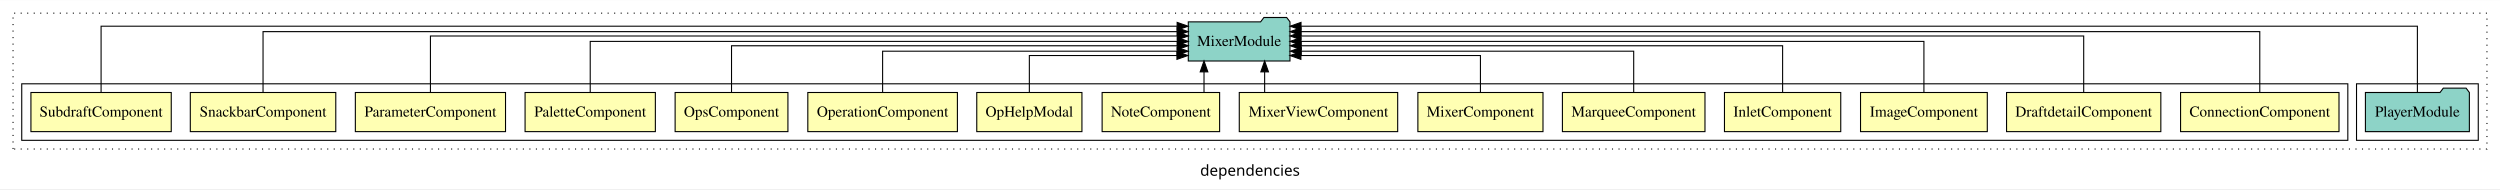
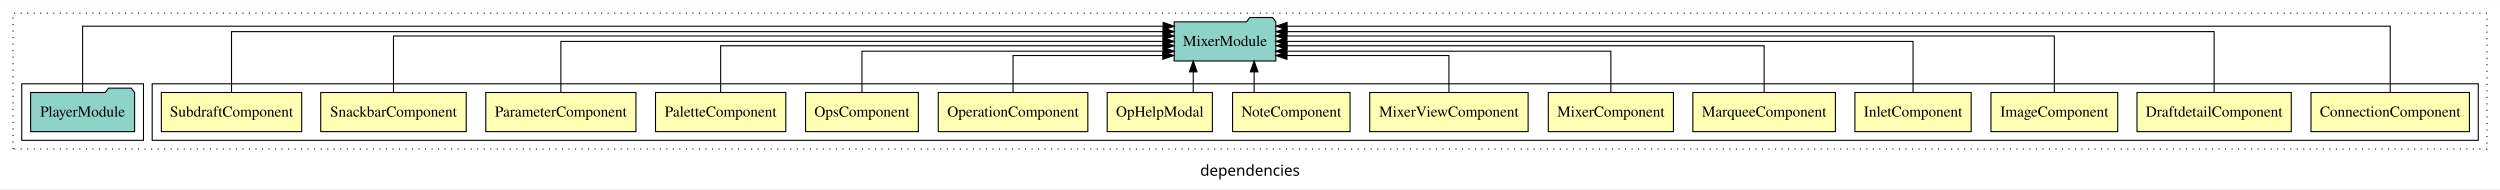
<svg xmlns="http://www.w3.org/2000/svg" width="2300pt" height="174pt" viewBox="0.00 0.00 2300.00 173.80">
  <g id="graph0" class="graph" transform="scale(1 1) rotate(0) translate(4 169.8)">
    <polygon fill="white" stroke="transparent" points="-4,4 -4,-169.8 2296,-169.8 2296,4 -4,4" />
    <text text-anchor="middle" x="1146" y="-8.2" font-family="sans-serif" font-size="14.00">dependencies</text>
    <g id="clust1" class="cluster">
      <polygon fill="none" stroke="black" stroke-dasharray="1,5" points="8,-32.8 8,-157.8 2284,-157.8 2284,-32.8 8,-32.8" />
    </g>
+     <g id="clust2" class="cluster">
+       <polygon fill="none" stroke="black" points="136,-40.8 136,-92.8 2276,-92.8 2276,-40.8 136,-40.8" />
+     </g>
    <g id="clust18" class="cluster">
-       <polygon fill="none" stroke="black" points="2164,-40.8 2164,-92.8 2276,-92.8 2276,-40.8 2164,-40.8" />
-     </g>
-     <g id="clust2" class="cluster">
-       <polygon fill="none" stroke="black" points="16,-40.8 16,-92.8 2156,-92.8 2156,-40.8 16,-40.8" />
+       <polygon fill="none" stroke="black" points="16,-40.8 16,-92.8 128,-92.8 128,-40.8 16,-40.8" />
    </g>
    <g id="node1" class="node">
-       <polygon fill="#ffffb3" stroke="black" points="2147.88,-84.8 2002.12,-84.8 2002.12,-48.8 2147.88,-48.8 2147.88,-84.8" />
-       <text text-anchor="middle" x="2075" y="-62.6" font-family="Times,serif" font-size="14.00">ConnectionComponent</text>
+       <polygon fill="#ffffb3" stroke="black" points="2267.88,-84.8 2122.12,-84.8 2122.12,-48.8 2267.88,-48.8 2267.88,-84.8" />
+       <text text-anchor="middle" x="2195" y="-62.6" font-family="Times,serif" font-size="14.00">ConnectionComponent</text>
    </g>
    <g id="node16" class="node">
-       <polygon fill="#8dd3c7" stroke="black" points="1182.77,-149.8 1179.77,-153.8 1158.77,-153.8 1155.77,-149.8 1089.23,-149.8 1089.23,-113.8 1182.77,-113.8 1182.77,-149.8" />
-       <text text-anchor="middle" x="1136" y="-127.6" font-family="Times,serif" font-size="14.00">MixerModule</text>
+       <polygon fill="#8dd3c7" stroke="black" points="1169.77,-149.8 1166.77,-153.8 1145.77,-153.8 1142.77,-149.8 1076.23,-149.8 1076.23,-113.8 1169.77,-113.8 1169.77,-149.8" />
+       <text text-anchor="middle" x="1123" y="-127.6" font-family="Times,serif" font-size="14.00">MixerModule</text>
    </g>
    <g id="edge1" class="edge">
-       <path fill="none" stroke="black" d="M2075,-85.09C2075,-107.01 2075,-140.8 2075,-140.8 2075,-140.8 1192.89,-140.8 1192.89,-140.8" />
-       <polygon fill="black" stroke="black" points="1192.89,-137.3 1182.89,-140.8 1192.89,-144.3 1192.89,-137.3" />
+       <path fill="none" stroke="black" d="M2195,-85.12C2195,-108.46 2195,-145.8 2195,-145.8 2195,-145.8 1180.1,-145.8 1180.1,-145.8" />
+       <polygon fill="black" stroke="black" points="1180.1,-142.3 1170.1,-145.8 1180.1,-149.3 1180.1,-142.3" />
    </g>
    <g id="node2" class="node">
-       <polygon fill="#ffffb3" stroke="black" points="1983.97,-84.8 1842.03,-84.8 1842.03,-48.8 1983.97,-48.8 1983.97,-84.8" />
-       <text text-anchor="middle" x="1913" y="-62.6" font-family="Times,serif" font-size="14.00">DraftdetailComponent</text>
+       <polygon fill="#ffffb3" stroke="black" points="2103.97,-84.8 1962.03,-84.8 1962.03,-48.8 2103.97,-48.8 2103.97,-84.8" />
+       <text text-anchor="middle" x="2033" y="-62.6" font-family="Times,serif" font-size="14.00">DraftdetailComponent</text>
    </g>
    <g id="edge2" class="edge">
-       <path fill="none" stroke="black" d="M1913,-84.83C1913,-105.57 1913,-136.8 1913,-136.8 1913,-136.8 1192.86,-136.8 1192.86,-136.8" />
-       <polygon fill="black" stroke="black" points="1192.86,-133.3 1182.86,-136.8 1192.85,-140.3 1192.86,-133.3" />
+       <path fill="none" stroke="black" d="M2033,-85.09C2033,-107.01 2033,-140.8 2033,-140.8 2033,-140.8 1180.01,-140.8 1180.01,-140.8" />
+       <polygon fill="black" stroke="black" points="1180.01,-137.3 1170.01,-140.8 1180.01,-144.3 1180.01,-137.3" />
    </g>
    <g id="node3" class="node">
-       <polygon fill="#ffffb3" stroke="black" points="1824.31,-84.8 1707.69,-84.8 1707.69,-48.8 1824.31,-48.8 1824.31,-84.8" />
-       <text text-anchor="middle" x="1766" y="-62.6" font-family="Times,serif" font-size="14.00">ImageComponent</text>
+       <polygon fill="#ffffb3" stroke="black" points="1944.31,-84.8 1827.69,-84.8 1827.69,-48.8 1944.31,-48.8 1944.31,-84.8" />
+       <text text-anchor="middle" x="1886" y="-62.6" font-family="Times,serif" font-size="14.00">ImageComponent</text>
    </g>
    <g id="edge3" class="edge">
-       <path fill="none" stroke="black" d="M1766,-84.91C1766,-104.14 1766,-131.8 1766,-131.8 1766,-131.8 1192.84,-131.8 1192.84,-131.8" />
-       <polygon fill="black" stroke="black" points="1192.84,-128.3 1182.84,-131.8 1192.84,-135.3 1192.84,-128.3" />
+       <path fill="none" stroke="black" d="M1886,-84.83C1886,-105.57 1886,-136.8 1886,-136.8 1886,-136.8 1179.87,-136.8 1179.87,-136.8" />
+       <polygon fill="black" stroke="black" points="1179.87,-133.3 1169.87,-136.8 1179.87,-140.3 1179.87,-133.3" />
    </g>
    <g id="node4" class="node">
-       <polygon fill="#ffffb3" stroke="black" points="1689.49,-84.8 1582.51,-84.8 1582.51,-48.8 1689.49,-48.8 1689.49,-84.8" />
-       <text text-anchor="middle" x="1636" y="-62.6" font-family="Times,serif" font-size="14.00">InletComponent</text>
+       <polygon fill="#ffffb3" stroke="black" points="1809.49,-84.8 1702.51,-84.8 1702.51,-48.8 1809.49,-48.8 1809.49,-84.8" />
+       <text text-anchor="middle" x="1756" y="-62.6" font-family="Times,serif" font-size="14.00">InletComponent</text>
    </g>
    <g id="edge4" class="edge">
-       <path fill="none" stroke="black" d="M1636,-85.1C1636,-103.07 1636,-127.8 1636,-127.8 1636,-127.8 1193.04,-127.8 1193.04,-127.8" />
-       <polygon fill="black" stroke="black" points="1193.04,-124.3 1183.04,-127.8 1193.04,-131.3 1193.04,-124.3" />
+       <path fill="none" stroke="black" d="M1756,-84.91C1756,-104.14 1756,-131.8 1756,-131.8 1756,-131.8 1179.8,-131.8 1179.8,-131.8" />
+       <polygon fill="black" stroke="black" points="1179.8,-128.3 1169.8,-131.8 1179.8,-135.3 1179.8,-128.3" />
    </g>
    <g id="node5" class="node">
-       <polygon fill="#ffffb3" stroke="black" points="1564.58,-84.8 1433.42,-84.8 1433.42,-48.8 1564.58,-48.8 1564.58,-84.8" />
-       <text text-anchor="middle" x="1499" y="-62.6" font-family="Times,serif" font-size="14.00">MarqueeComponent</text>
+       <polygon fill="#ffffb3" stroke="black" points="1684.58,-84.8 1553.42,-84.8 1553.42,-48.8 1684.58,-48.8 1684.58,-84.8" />
+       <text text-anchor="middle" x="1619" y="-62.6" font-family="Times,serif" font-size="14.00">MarqueeComponent</text>
    </g>
    <g id="edge5" class="edge">
-       <path fill="none" stroke="black" d="M1499,-84.83C1499,-101.2 1499,-122.8 1499,-122.8 1499,-122.8 1193.08,-122.8 1193.08,-122.8" />
-       <polygon fill="black" stroke="black" points="1193.08,-119.3 1183.08,-122.8 1193.08,-126.3 1193.08,-119.3" />
+       <path fill="none" stroke="black" d="M1619,-85.1C1619,-103.07 1619,-127.8 1619,-127.8 1619,-127.8 1180.11,-127.8 1180.11,-127.8" />
+       <polygon fill="black" stroke="black" points="1180.11,-124.3 1170.11,-127.8 1180.11,-131.3 1180.11,-124.3" />
    </g>
    <g id="node6" class="node">
-       <polygon fill="#ffffb3" stroke="black" points="1415.55,-84.8 1300.45,-84.8 1300.45,-48.8 1415.55,-48.8 1415.55,-84.8" />
-       <text text-anchor="middle" x="1358" y="-62.6" font-family="Times,serif" font-size="14.00">MixerComponent</text>
+       <polygon fill="#ffffb3" stroke="black" points="1535.55,-84.8 1420.45,-84.8 1420.45,-48.8 1535.55,-48.8 1535.55,-84.8" />
+       <text text-anchor="middle" x="1478" y="-62.6" font-family="Times,serif" font-size="14.00">MixerComponent</text>
    </g>
    <g id="edge6" class="edge">
-       <path fill="none" stroke="black" d="M1358,-84.99C1358,-99.98 1358,-118.8 1358,-118.8 1358,-118.8 1192.81,-118.8 1192.81,-118.8" />
-       <polygon fill="black" stroke="black" points="1192.81,-115.3 1182.81,-118.8 1192.81,-122.3 1192.81,-115.3" />
+       <path fill="none" stroke="black" d="M1478,-84.83C1478,-101.2 1478,-122.8 1478,-122.8 1478,-122.8 1179.78,-122.8 1179.78,-122.8" />
+       <polygon fill="black" stroke="black" points="1179.78,-119.3 1169.78,-122.8 1179.78,-126.3 1179.78,-119.3" />
    </g>
    <g id="node7" class="node">
-       <polygon fill="#ffffb3" stroke="black" points="1281.87,-84.8 1136.13,-84.8 1136.13,-48.8 1281.87,-48.8 1281.87,-84.8" />
-       <text text-anchor="middle" x="1209" y="-62.6" font-family="Times,serif" font-size="14.00">MixerViewComponent</text>
+       <polygon fill="#ffffb3" stroke="black" points="1401.87,-84.8 1256.13,-84.8 1256.13,-48.8 1401.87,-48.8 1401.87,-84.8" />
+       <text text-anchor="middle" x="1329" y="-62.6" font-family="Times,serif" font-size="14.00">MixerViewComponent</text>
    </g>
    <g id="edge7" class="edge">
-       <path fill="none" stroke="black" d="M1159.47,-84.91C1159.47,-84.91 1159.47,-103.79 1159.47,-103.79" />
-       <polygon fill="black" stroke="black" points="1155.97,-103.79 1159.47,-113.79 1162.97,-103.79 1155.97,-103.79" />
+       <path fill="none" stroke="black" d="M1329,-84.99C1329,-99.98 1329,-118.8 1329,-118.8 1329,-118.8 1180,-118.8 1180,-118.8" />
+       <polygon fill="black" stroke="black" points="1180,-115.3 1170,-118.8 1180,-122.3 1180,-115.3" />
    </g>
    <g id="node8" class="node">
-       <polygon fill="#ffffb3" stroke="black" points="1118.05,-84.8 1009.95,-84.8 1009.95,-48.8 1118.05,-48.8 1118.05,-84.8" />
-       <text text-anchor="middle" x="1064" y="-62.6" font-family="Times,serif" font-size="14.00">NoteComponent</text>
+       <polygon fill="#ffffb3" stroke="black" points="1238.05,-84.8 1129.95,-84.8 1129.95,-48.8 1238.05,-48.8 1238.05,-84.8" />
+       <text text-anchor="middle" x="1184" y="-62.6" font-family="Times,serif" font-size="14.00">NoteComponent</text>
    </g>
    <g id="edge8" class="edge">
-       <path fill="none" stroke="black" d="M1103.69,-84.91C1103.69,-84.91 1103.69,-103.79 1103.69,-103.79" />
-       <polygon fill="black" stroke="black" points="1100.19,-103.79 1103.69,-113.79 1107.19,-103.79 1100.19,-103.79" />
+       <path fill="none" stroke="black" d="M1149.81,-84.91C1149.81,-84.91 1149.81,-103.79 1149.81,-103.79" />
+       <polygon fill="black" stroke="black" points="1146.31,-103.79 1149.81,-113.79 1153.31,-103.79 1146.31,-103.79" />
    </g>
    <g id="node9" class="node">
-       <polygon fill="#ffffb3" stroke="black" points="991.38,-84.8 894.62,-84.8 894.62,-48.8 991.38,-48.8 991.38,-84.8" />
-       <text text-anchor="middle" x="943" y="-62.6" font-family="Times,serif" font-size="14.00">OpHelpModal</text>
+       <polygon fill="#ffffb3" stroke="black" points="1111.38,-84.8 1014.62,-84.8 1014.62,-48.8 1111.38,-48.8 1111.38,-84.8" />
+       <text text-anchor="middle" x="1063" y="-62.6" font-family="Times,serif" font-size="14.00">OpHelpModal</text>
    </g>
    <g id="edge9" class="edge">
-       <path fill="none" stroke="black" d="M943,-84.99C943,-99.98 943,-118.8 943,-118.8 943,-118.8 1078.79,-118.8 1078.79,-118.8" />
-       <polygon fill="black" stroke="black" points="1078.79,-122.3 1088.79,-118.8 1078.79,-115.3 1078.79,-122.3" />
+       <path fill="none" stroke="black" d="M1093.78,-84.91C1093.78,-84.91 1093.78,-103.79 1093.78,-103.79" />
+       <polygon fill="black" stroke="black" points="1090.28,-103.79 1093.78,-113.79 1097.28,-103.79 1090.28,-103.79" />
    </g>
    <g id="node10" class="node">
-       <polygon fill="#ffffb3" stroke="black" points="876.81,-84.8 739.19,-84.8 739.19,-48.8 876.81,-48.8 876.81,-84.8" />
-       <text text-anchor="middle" x="808" y="-62.6" font-family="Times,serif" font-size="14.00">OperationComponent</text>
+       <polygon fill="#ffffb3" stroke="black" points="996.81,-84.8 859.19,-84.8 859.19,-48.8 996.81,-48.8 996.81,-84.8" />
+       <text text-anchor="middle" x="928" y="-62.6" font-family="Times,serif" font-size="14.00">OperationComponent</text>
    </g>
    <g id="edge10" class="edge">
-       <path fill="none" stroke="black" d="M808,-84.83C808,-101.2 808,-122.8 808,-122.8 808,-122.8 1079.01,-122.8 1079.01,-122.8" />
-       <polygon fill="black" stroke="black" points="1079.01,-126.3 1089.01,-122.8 1079.01,-119.3 1079.01,-126.3" />
+       <path fill="none" stroke="black" d="M928,-84.99C928,-99.98 928,-118.8 928,-118.8 928,-118.8 1065.8,-118.8 1065.8,-118.8" />
+       <polygon fill="black" stroke="black" points="1065.8,-122.3 1075.8,-118.8 1065.8,-115.3 1065.8,-122.3" />
    </g>
    <g id="node11" class="node">
-       <polygon fill="#ffffb3" stroke="black" points="720.89,-84.8 617.11,-84.8 617.11,-48.8 720.89,-48.8 720.89,-84.8" />
-       <text text-anchor="middle" x="669" y="-62.6" font-family="Times,serif" font-size="14.00">OpsComponent</text>
+       <polygon fill="#ffffb3" stroke="black" points="840.89,-84.8 737.11,-84.8 737.11,-48.8 840.89,-48.8 840.89,-84.8" />
+       <text text-anchor="middle" x="789" y="-62.6" font-family="Times,serif" font-size="14.00">OpsComponent</text>
    </g>
    <g id="edge11" class="edge">
-       <path fill="none" stroke="black" d="M669,-85.1C669,-103.07 669,-127.8 669,-127.8 669,-127.8 1079.08,-127.8 1079.08,-127.8" />
-       <polygon fill="black" stroke="black" points="1079.08,-131.3 1089.08,-127.8 1079.08,-124.3 1079.08,-131.3" />
+       <path fill="none" stroke="black" d="M789,-84.83C789,-101.2 789,-122.8 789,-122.8 789,-122.8 1066.21,-122.8 1066.21,-122.8" />
+       <polygon fill="black" stroke="black" points="1066.21,-126.3 1076.21,-122.8 1066.21,-119.3 1066.21,-126.3" />
    </g>
    <g id="node12" class="node">
-       <polygon fill="#ffffb3" stroke="black" points="598.93,-84.8 479.07,-84.8 479.07,-48.8 598.93,-48.8 598.93,-84.8" />
-       <text text-anchor="middle" x="539" y="-62.6" font-family="Times,serif" font-size="14.00">PaletteComponent</text>
+       <polygon fill="#ffffb3" stroke="black" points="718.93,-84.8 599.07,-84.8 599.07,-48.8 718.93,-48.8 718.93,-84.8" />
+       <text text-anchor="middle" x="659" y="-62.6" font-family="Times,serif" font-size="14.00">PaletteComponent</text>
    </g>
    <g id="edge12" class="edge">
-       <path fill="none" stroke="black" d="M539,-84.91C539,-104.14 539,-131.8 539,-131.8 539,-131.8 1079.15,-131.8 1079.15,-131.8" />
-       <polygon fill="black" stroke="black" points="1079.15,-135.3 1089.15,-131.8 1079.15,-128.3 1079.15,-135.3" />
+       <path fill="none" stroke="black" d="M659,-85.1C659,-103.07 659,-127.8 659,-127.8 659,-127.8 1065.96,-127.8 1065.96,-127.8" />
+       <polygon fill="black" stroke="black" points="1065.96,-131.3 1075.96,-127.8 1065.96,-124.3 1065.96,-131.3" />
    </g>
    <g id="node13" class="node">
-       <polygon fill="#ffffb3" stroke="black" points="461.08,-84.8 322.92,-84.8 322.92,-48.8 461.08,-48.8 461.08,-84.8" />
-       <text text-anchor="middle" x="392" y="-62.6" font-family="Times,serif" font-size="14.00">ParameterComponent</text>
+       <polygon fill="#ffffb3" stroke="black" points="581.08,-84.8 442.92,-84.8 442.92,-48.8 581.08,-48.8 581.08,-84.8" />
+       <text text-anchor="middle" x="512" y="-62.6" font-family="Times,serif" font-size="14.00">ParameterComponent</text>
    </g>
    <g id="edge13" class="edge">
-       <path fill="none" stroke="black" d="M392,-84.83C392,-105.57 392,-136.8 392,-136.8 392,-136.8 1079.18,-136.8 1079.18,-136.8" />
-       <polygon fill="black" stroke="black" points="1079.18,-140.3 1089.18,-136.8 1079.18,-133.3 1079.18,-140.3" />
+       <path fill="none" stroke="black" d="M512,-84.91C512,-104.14 512,-131.8 512,-131.8 512,-131.8 1066.07,-131.8 1066.07,-131.8" />
+       <polygon fill="black" stroke="black" points="1066.07,-135.3 1076.07,-131.8 1066.07,-128.3 1066.07,-135.3" />
    </g>
    <g id="node14" class="node">
-       <polygon fill="#ffffb3" stroke="black" points="304.92,-84.8 171.08,-84.8 171.08,-48.8 304.92,-48.8 304.92,-84.8" />
-       <text text-anchor="middle" x="238" y="-62.6" font-family="Times,serif" font-size="14.00">SnackbarComponent</text>
+       <polygon fill="#ffffb3" stroke="black" points="424.92,-84.8 291.08,-84.8 291.08,-48.8 424.92,-48.8 424.92,-84.8" />
+       <text text-anchor="middle" x="358" y="-62.6" font-family="Times,serif" font-size="14.00">SnackbarComponent</text>
    </g>
    <g id="edge14" class="edge">
-       <path fill="none" stroke="black" d="M238,-85.09C238,-107.01 238,-140.8 238,-140.8 238,-140.8 1078.98,-140.8 1078.98,-140.8" />
-       <polygon fill="black" stroke="black" points="1078.98,-144.3 1088.98,-140.8 1078.98,-137.3 1078.98,-144.3" />
+       <path fill="none" stroke="black" d="M358,-84.83C358,-105.57 358,-136.8 358,-136.8 358,-136.8 1066.01,-136.8 1066.01,-136.8" />
+       <polygon fill="black" stroke="black" points="1066.01,-140.3 1076.01,-136.8 1066.01,-133.3 1066.01,-140.3" />
    </g>
    <g id="node15" class="node">
-       <polygon fill="#ffffb3" stroke="black" points="153.55,-84.8 24.45,-84.8 24.45,-48.8 153.55,-48.8 153.55,-84.8" />
-       <text text-anchor="middle" x="89" y="-62.6" font-family="Times,serif" font-size="14.00">SubdraftComponent</text>
+       <polygon fill="#ffffb3" stroke="black" points="273.55,-84.8 144.45,-84.8 144.45,-48.8 273.55,-48.8 273.55,-84.8" />
+       <text text-anchor="middle" x="209" y="-62.6" font-family="Times,serif" font-size="14.00">SubdraftComponent</text>
    </g>
    <g id="edge15" class="edge">
-       <path fill="none" stroke="black" d="M89,-85.12C89,-108.46 89,-145.8 89,-145.8 89,-145.8 1078.98,-145.8 1078.98,-145.8" />
-       <polygon fill="black" stroke="black" points="1078.98,-149.3 1088.98,-145.8 1078.98,-142.3 1078.98,-149.3" />
+       <path fill="none" stroke="black" d="M209,-85.09C209,-107.01 209,-140.8 209,-140.8 209,-140.8 1066.1,-140.8 1066.1,-140.8" />
+       <polygon fill="black" stroke="black" points="1066.1,-144.3 1076.1,-140.8 1066.1,-137.3 1066.1,-144.3" />
    </g>
    <g id="node17" class="node">
-       <polygon fill="#8dd3c7" stroke="black" points="2267.82,-84.8 2264.82,-88.8 2243.82,-88.8 2240.82,-84.8 2172.18,-84.8 2172.18,-48.8 2267.82,-48.8 2267.82,-84.8" />
-       <text text-anchor="middle" x="2220" y="-62.6" font-family="Times,serif" font-size="14.00">PlayerModule</text>
+       <polygon fill="#8dd3c7" stroke="black" points="119.82,-84.8 116.82,-88.8 95.82,-88.8 92.82,-84.8 24.18,-84.8 24.18,-48.8 119.82,-48.8 119.82,-84.8" />
+       <text text-anchor="middle" x="72" y="-62.6" font-family="Times,serif" font-size="14.00">PlayerModule</text>
    </g>
    <g id="edge16" class="edge">
-       <path fill="none" stroke="black" d="M2220,-85.12C2220,-108.46 2220,-145.8 2220,-145.8 2220,-145.8 1192.93,-145.8 1192.93,-145.8" />
-       <polygon fill="black" stroke="black" points="1192.93,-142.3 1182.93,-145.8 1192.93,-149.3 1192.93,-142.3" />
+       <path fill="none" stroke="black" d="M72,-85.12C72,-108.46 72,-145.8 72,-145.8 72,-145.8 1066.14,-145.8 1066.14,-145.8" />
+       <polygon fill="black" stroke="black" points="1066.14,-149.3 1076.14,-145.8 1066.14,-142.3 1066.14,-149.3" />
    </g>
  </g>
</svg>
